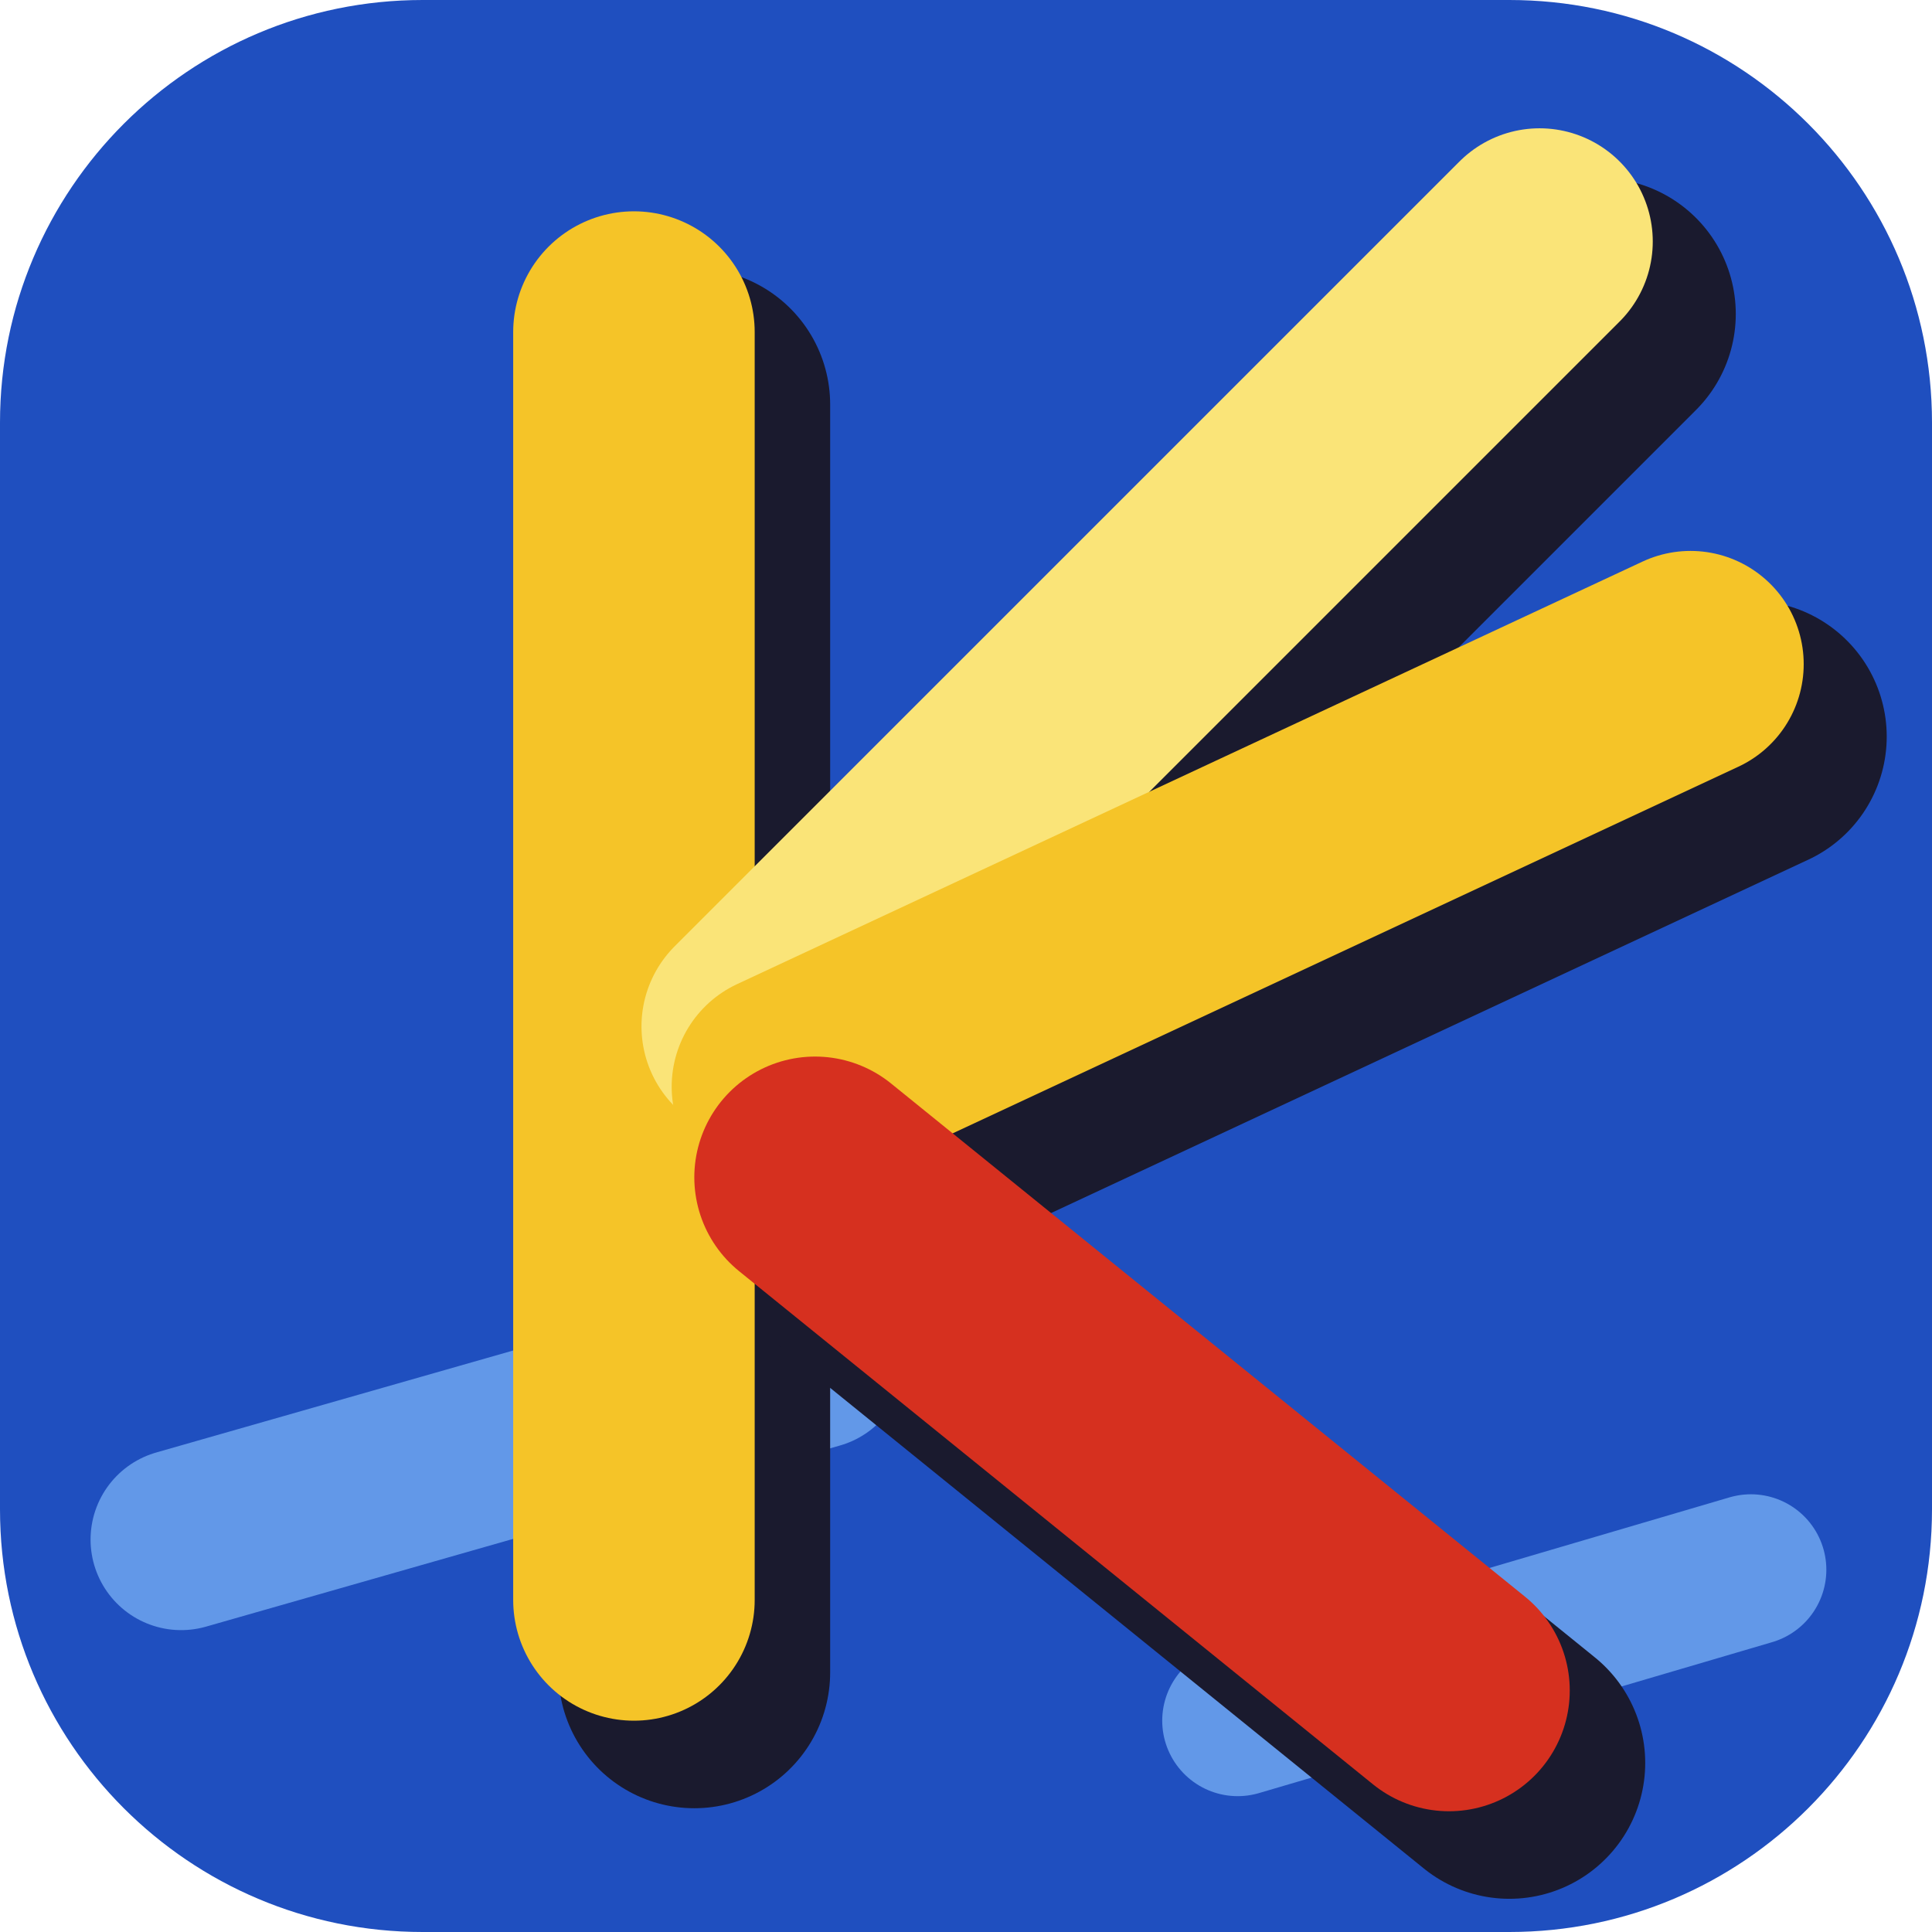
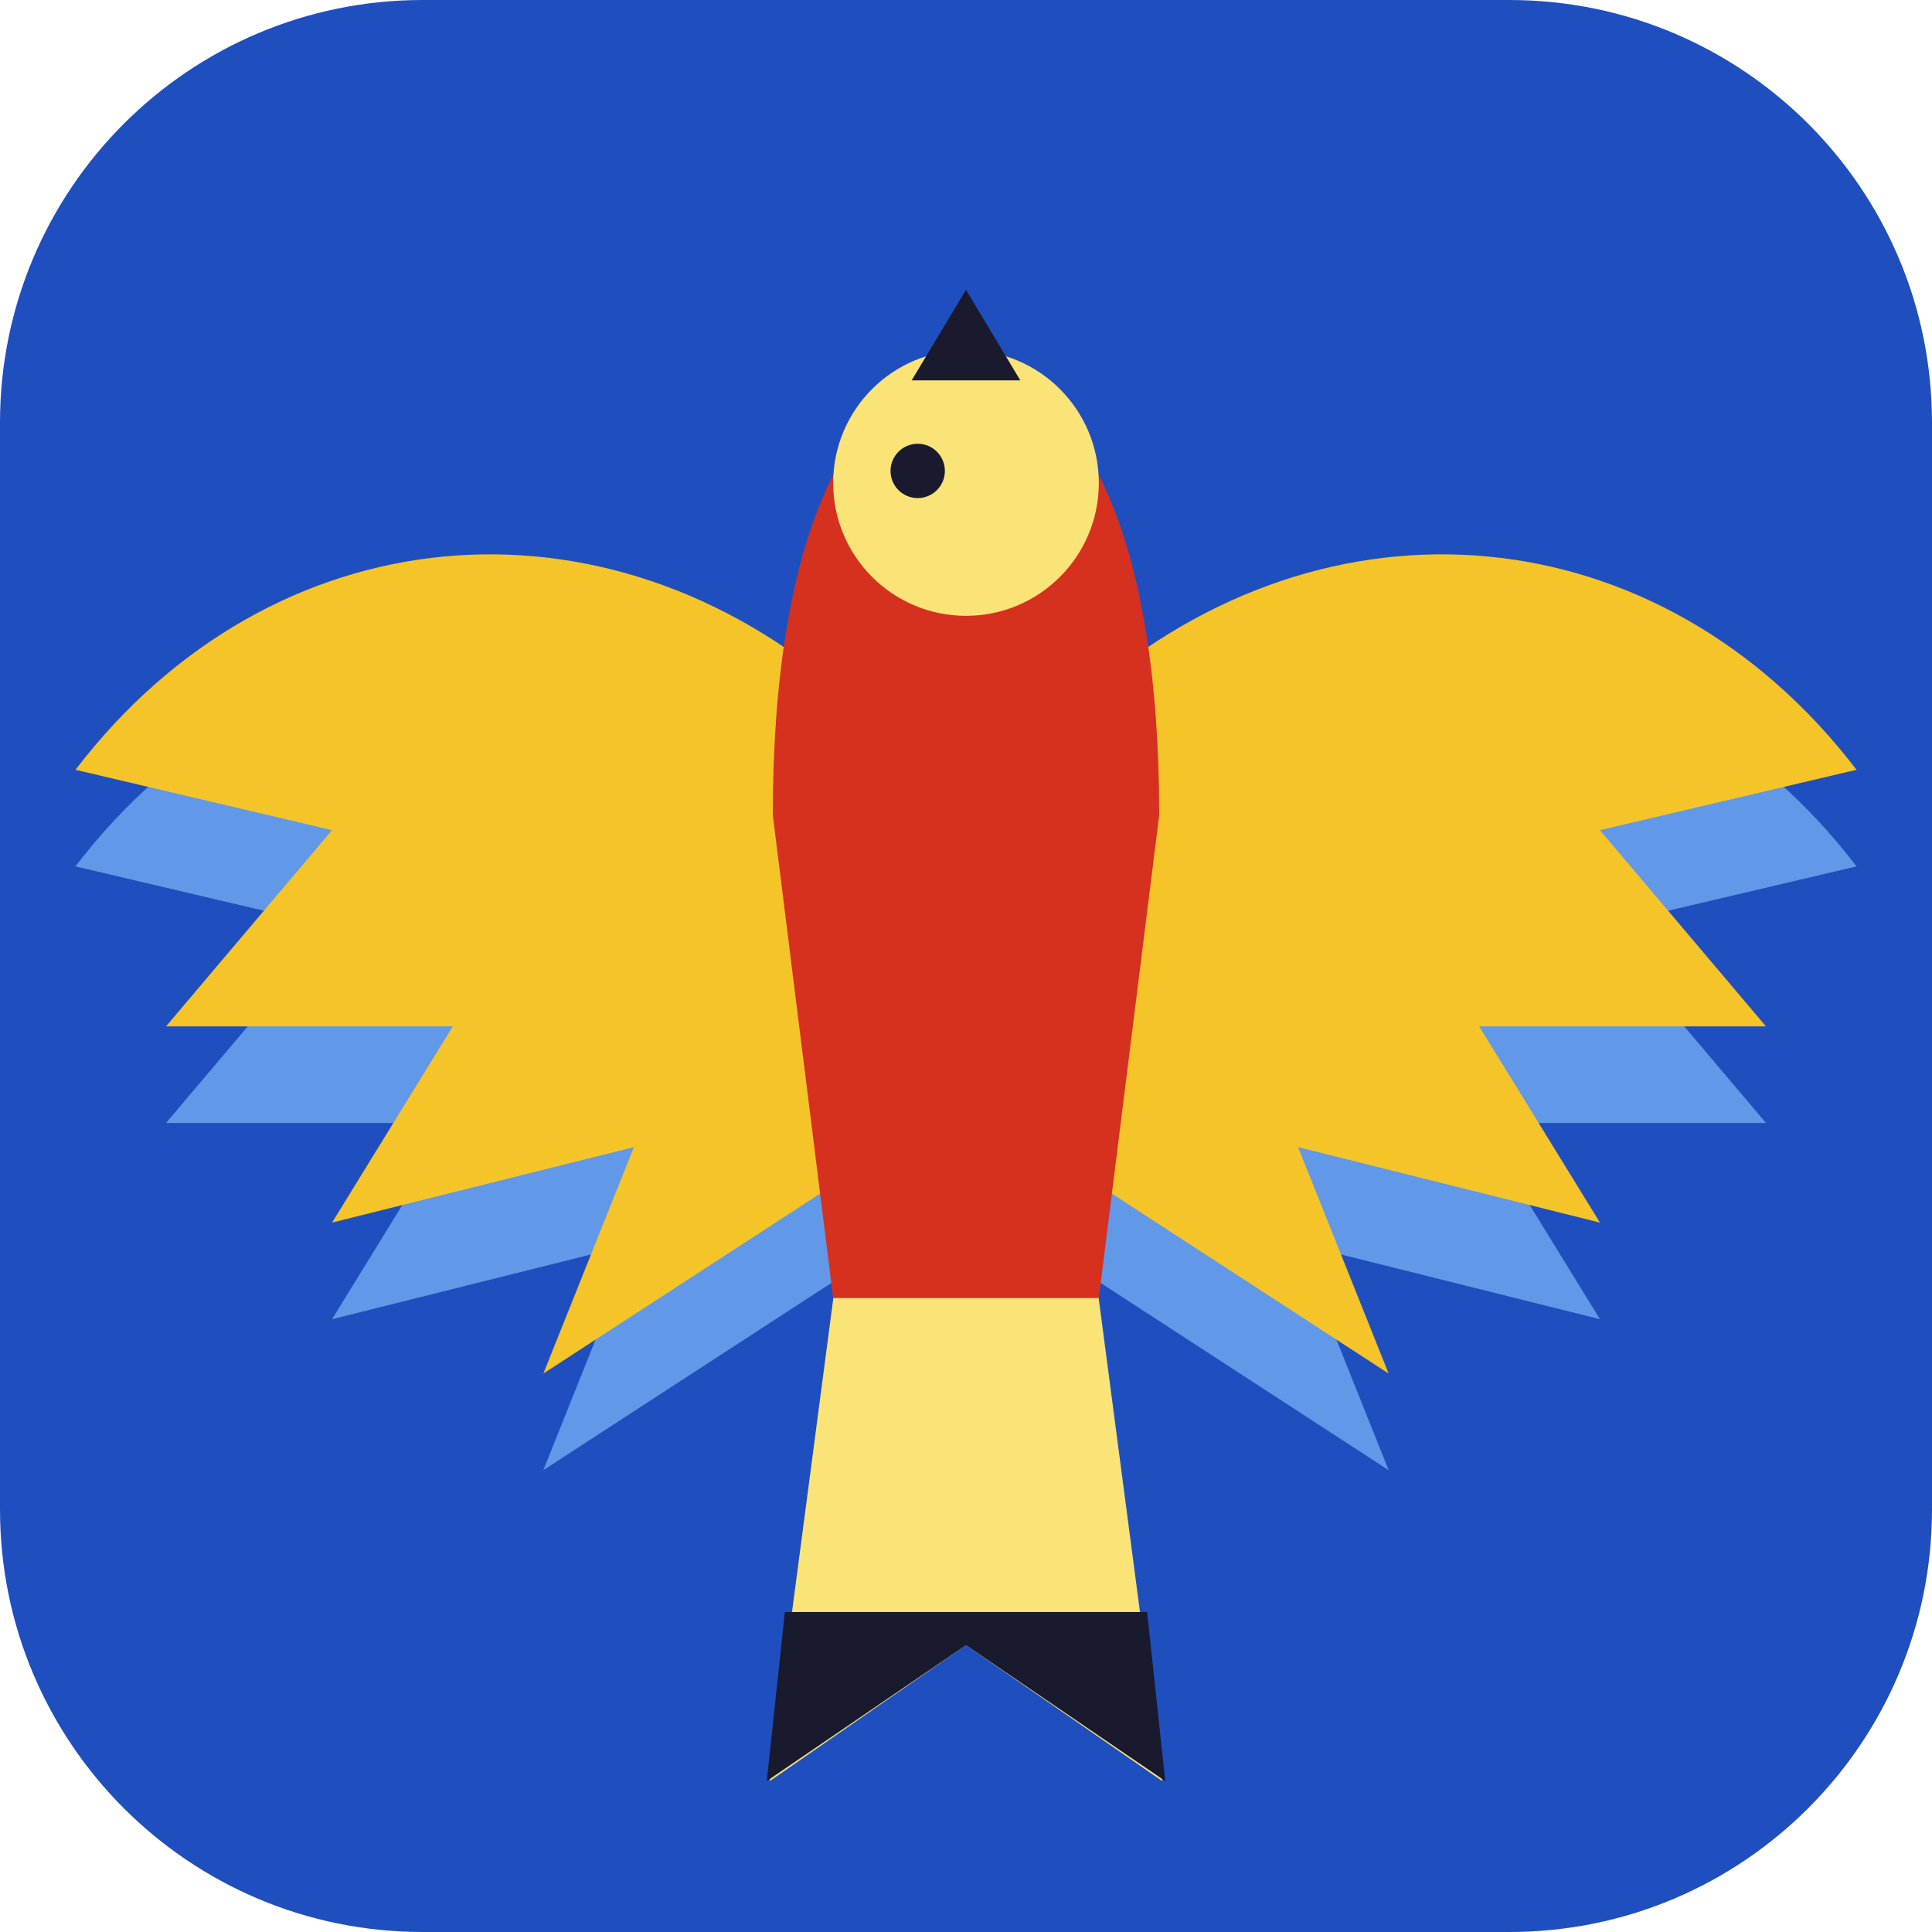
<svg xmlns="http://www.w3.org/2000/svg" viewBox="0 0 64 64">
+   <defs>
+     <path id="wing" d="M28 23C20 16 9 17 2.5 25.5L11 27.5L5.5 34L15 34L11 40.5L21 38L18 45.5L28 39Z" />
+     <path id="tail" d="M28 40L25.5 59L32 54.5L38.5 59L36 40Z" />
+     <path id="body" d="M32 12.5C36 12.5 38.4 18 38.4 27L36.4 43H27.6L25.6 27C25.6 18 28 12.5 32 12.5Z" />
+   </defs>
  <rect width="64" height="64" rx="14" fill="#1f4fbf" />
-   <g stroke-linecap="round" stroke-linejoin="round" fill="none">
-     <path d="M6 51L27 45" stroke="#6298e8" stroke-width="6" />
-     <path d="M41 57L58 52" stroke="#6298e8" stroke-width="5" />
-     <g transform="translate(2 2.4)" stroke="#1a1a2e" stroke-width="9">
-       <path d="M21 11V53" />
-       <path d="M25 34L51 8M26 36L56 22" />
-       <path d="M27 39L48 56" />
+   <g stroke-linejoin="round">
+     <g fill="#6298e8" transform="translate(0 3.2)">
+       <use href="#wing" />
+       <use href="#wing" transform="translate(64 0) scale(-1 1)" />
    </g>
-     <path d="M21 11V53" stroke="#f5c428" stroke-width="8" />
-     <path d="M25 34L51 8" stroke="#fae478" stroke-width="7.5" />
-     <path d="M26 36L56 22" stroke="#f5c428" stroke-width="7.5" />
-     <path d="M27 39L48 56" stroke="#d6301f" stroke-width="8" />
+     <use href="#wing" fill="#f5c428" />
+     <use href="#wing" fill="#f5c428" transform="translate(64 0) scale(-1 1)" />
+     <use href="#tail" fill="#fae478" />
+     <path d="M26 53.4H38L38.6 59L32 54.5L25.4 59Z" fill="#1a1a2e" />
+     <use href="#body" fill="#d6301f" />
+     <circle cx="32" cy="16" r="4.4" fill="#fae478" />
+     <path d="M32 9.6L30.2 12.6H33.8Z" fill="#1a1a2e" />
+     <circle cx="30.4" cy="15.6" r="0.9" fill="#1a1a2e" />
  </g>
</svg>
